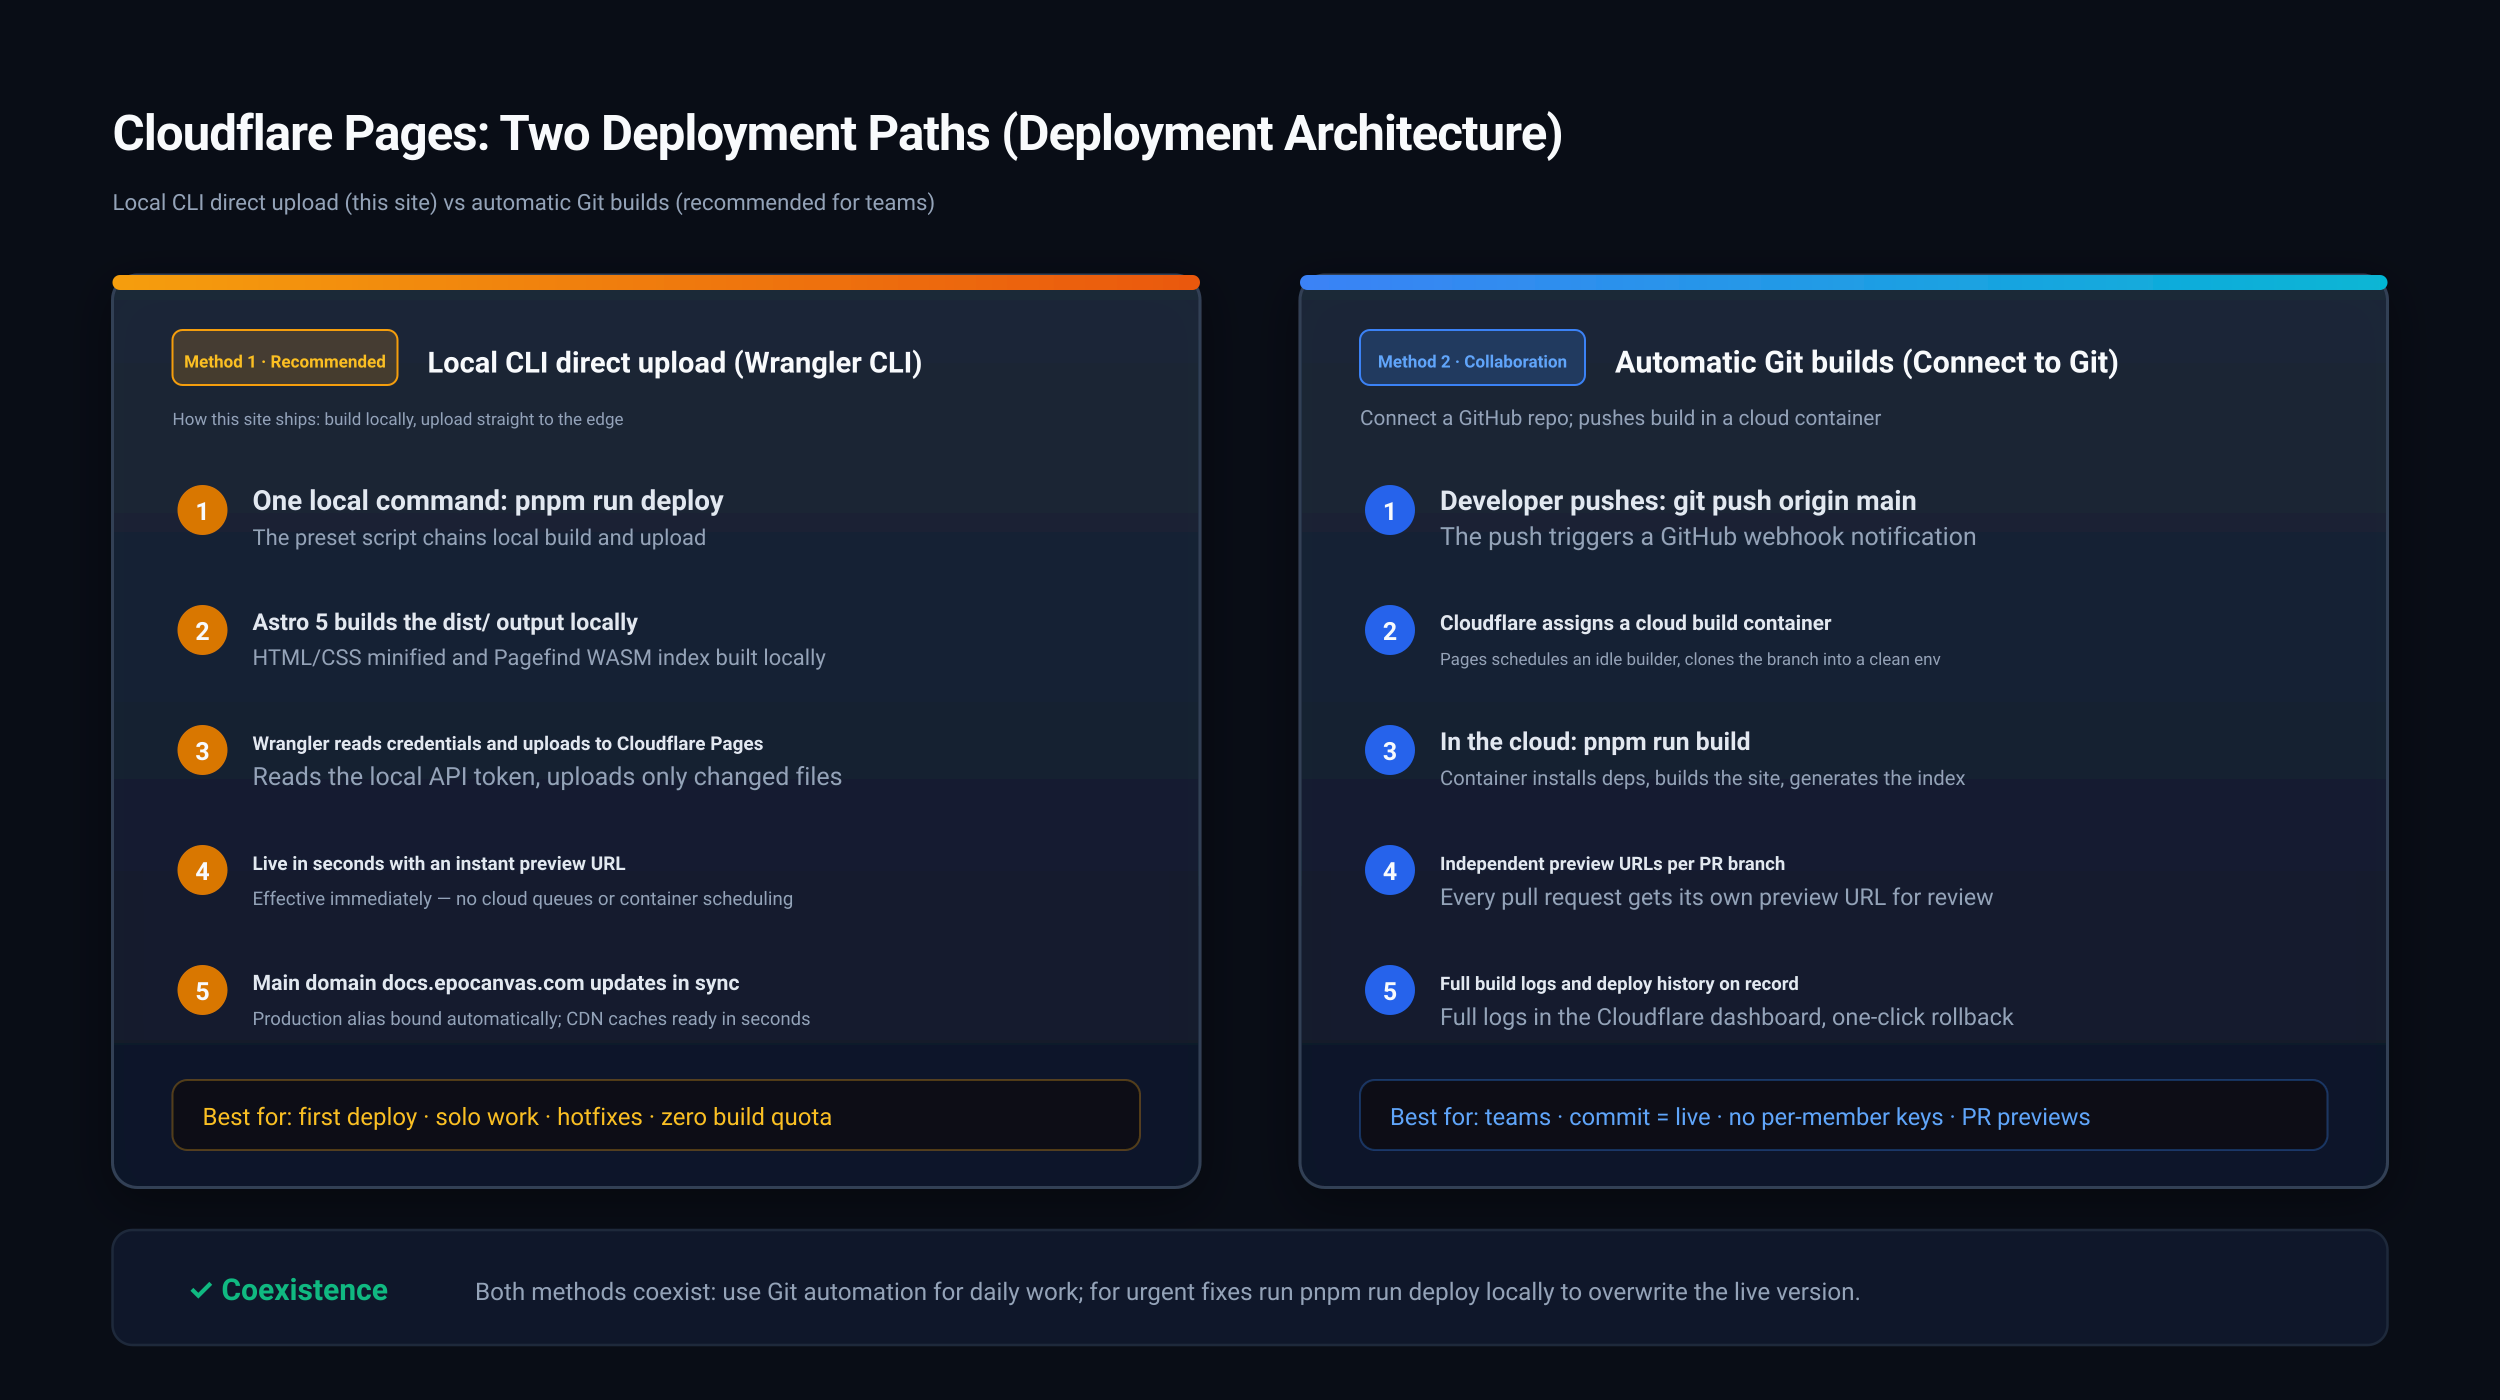
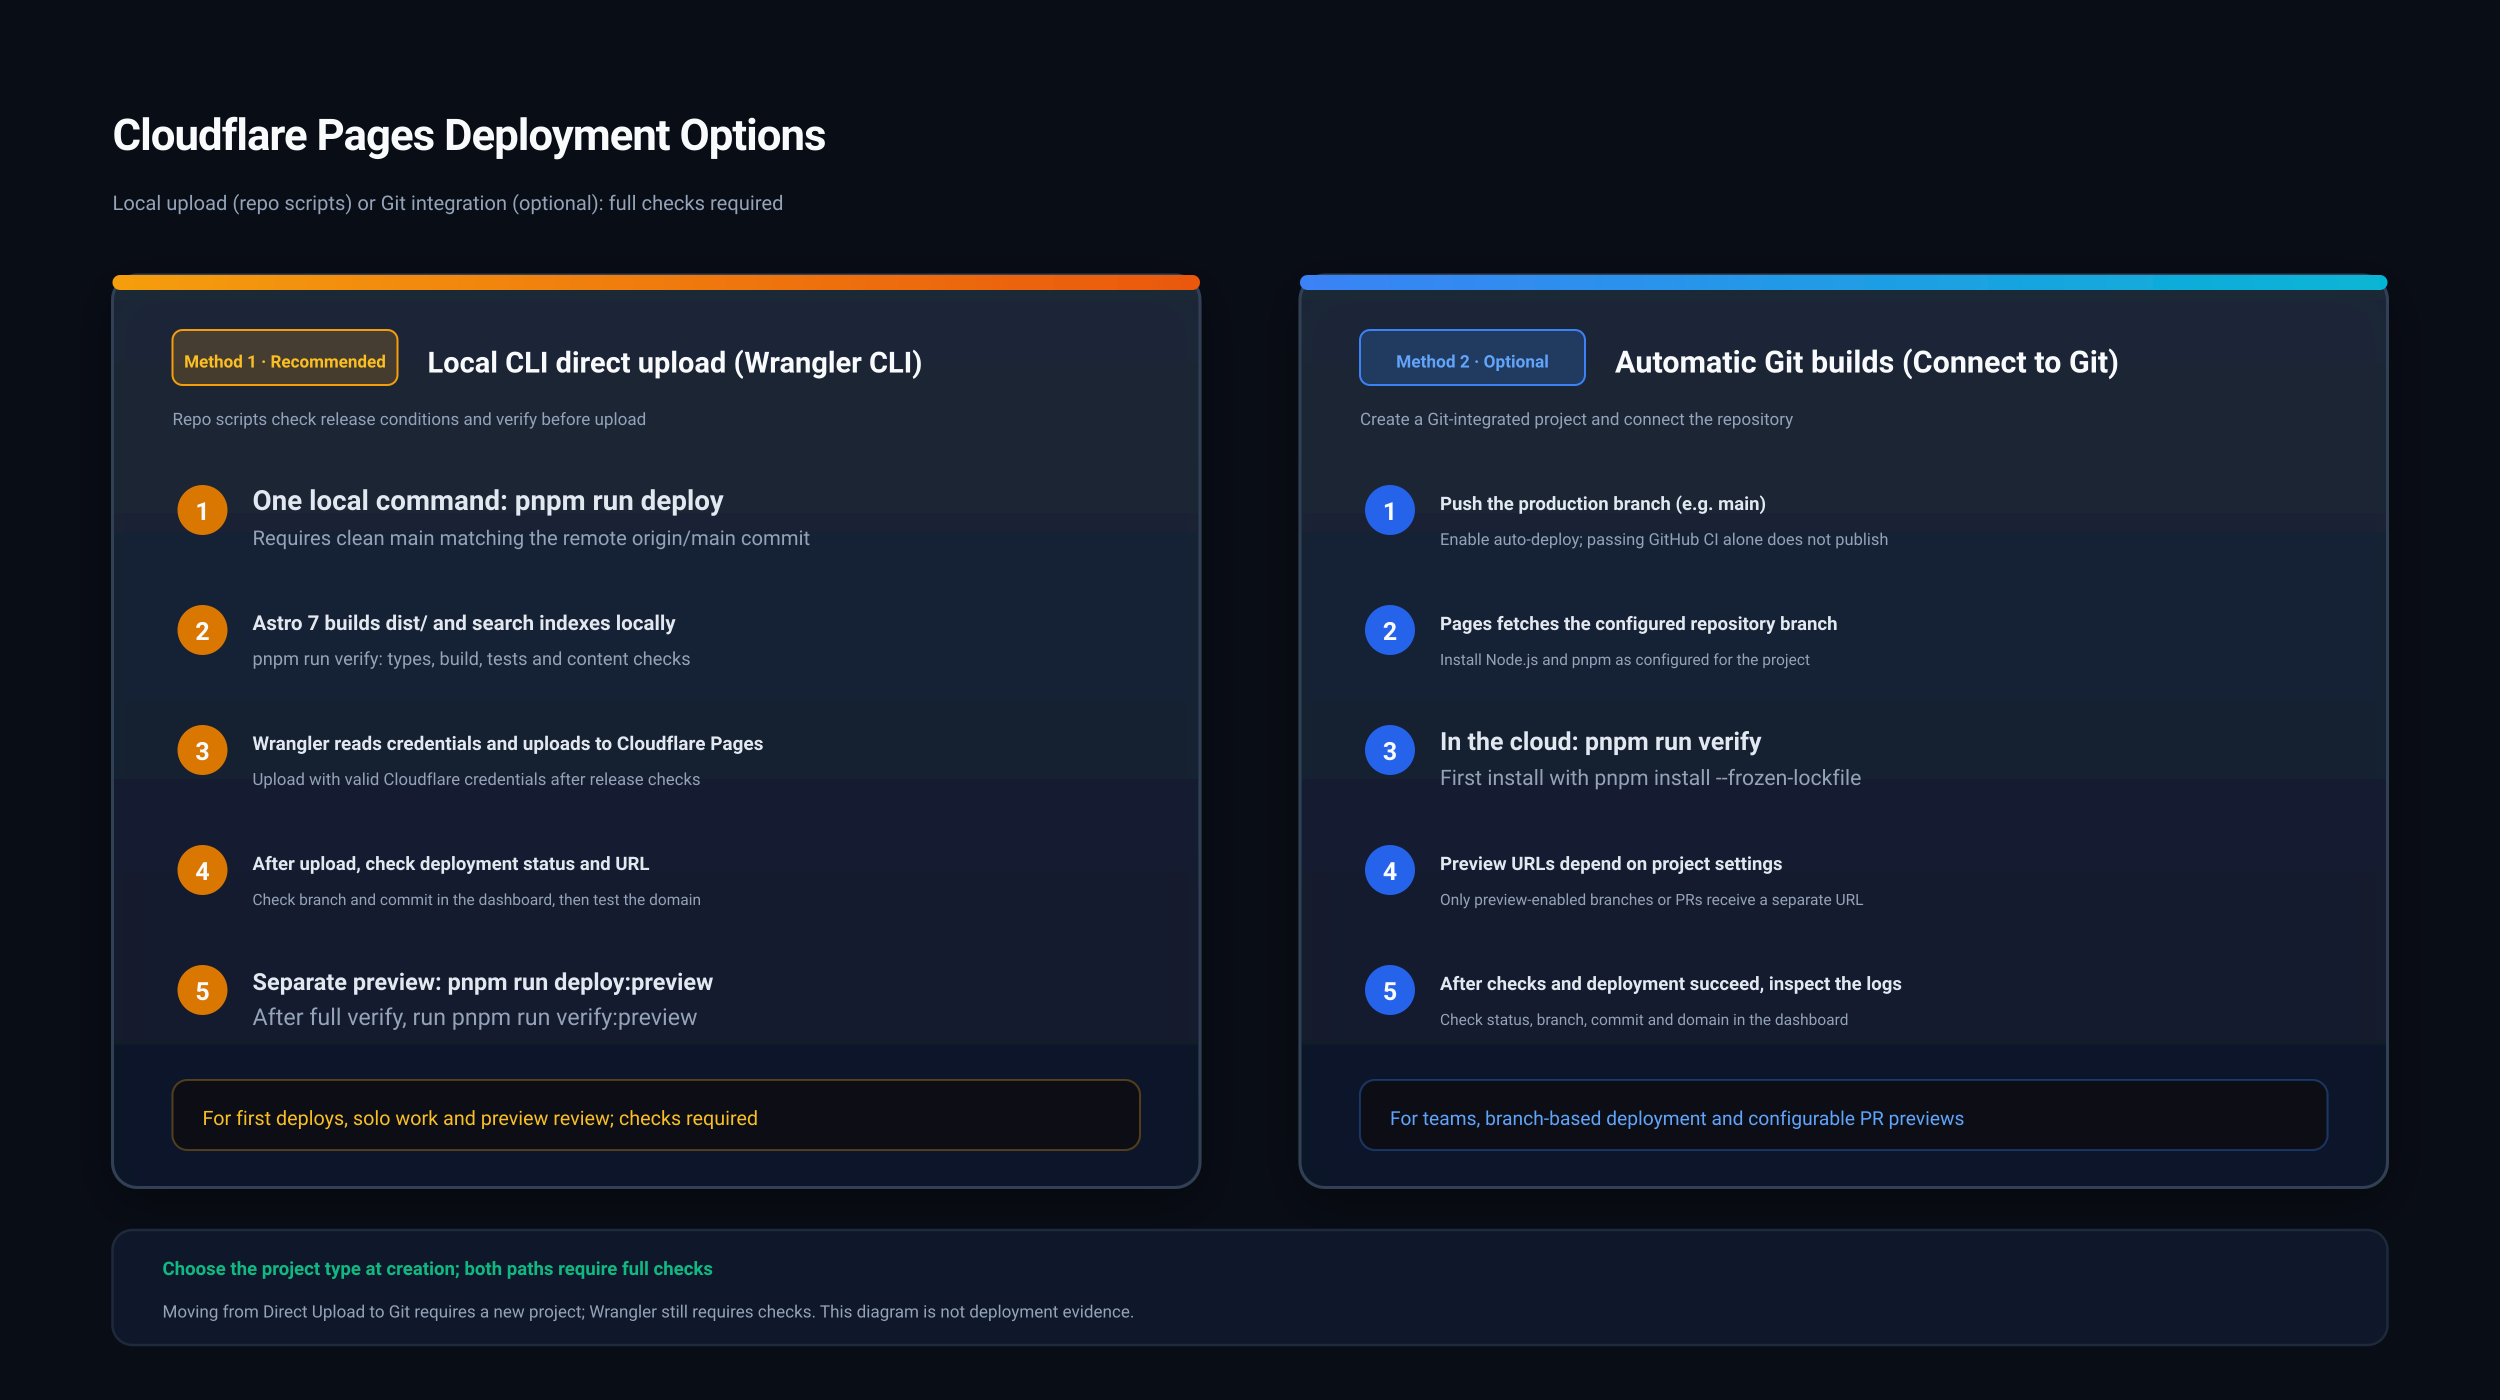
<svg xmlns="http://www.w3.org/2000/svg" viewBox="0 0 1000 560" width="100%" height="100%" style="background:#090d16; font-family:-apple-system,BlinkMacSystemFont,'Segoe UI',Roboto,Helvetica,Arial,sans-serif;">
  <defs>
    <linearGradient id="dc-card" x1="0%" y1="0%" x2="0%" y2="100%">
      <stop offset="0%" stop-color="#1e293b" stop-opacity="0.95" />
      <stop offset="100%" stop-color="#0f172a" stop-opacity="0.95" />
    </linearGradient>
    <linearGradient id="grad-amber-orange" x1="0%" y1="0%" x2="100%" y2="0%">
      <stop offset="0%" stop-color="#f59e0b" />
      <stop offset="100%" stop-color="#ea580c" />
    </linearGradient>
    <linearGradient id="grad-blue-cyan" x1="0%" y1="0%" x2="100%" y2="0%">
      <stop offset="0%" stop-color="#3b82f6" />
      <stop offset="100%" stop-color="#06b6d4" />
    </linearGradient>
    <filter id="dc-shadow" x="-5%" y="-5%" width="110%" height="110%">
      <feDropShadow dx="0" dy="6" stdDeviation="10" flood-color="#000000" flood-opacity="0.4" />
    </filter>
  </defs>
  <rect width="1000" height="560" fill="#090d16" />
  <g transform="translate(45, 36)">
-     <text x="0" y="24" fill="#f8fafc" font-size="19.7" font-weight="700" letter-spacing="-0.4">Cloudflare Pages: Two Deployment Paths (Deployment Architecture)</text>
-     <text x="0" y="48" fill="#94a3b8" font-size="8.9">Local CLI direct upload (this site) vs automatic Git builds (recommended for teams)</text>
+     <text x="0" y="24" fill="#f8fafc" font-size="17.5" font-weight="700" letter-spacing="-0.4">Cloudflare Pages Deployment Options</text>
+     <text x="0" y="48" fill="#94a3b8" font-size="8.06">Local upload (repo scripts) or Git integration (optional): full checks required</text>
  </g>
  <g transform="translate(45, 110)" filter="url(#dc-shadow)">
    <rect width="435" height="365" rx="10" fill="url(#dc-card)" stroke="#334155" stroke-width="1.2" />
    <rect width="435" height="6" rx="3" fill="url(#grad-amber-orange)" />
    <g transform="translate(24, 22)">
      <rect width="90" height="22" rx="4" fill="#f59e0b" fill-opacity="0.2" stroke="#f59e0b" stroke-width="0.8" />
      <text x="45" y="15" fill="#fbbf24" font-size="6.82" font-weight="700" text-anchor="middle">Method 1 · Recommended</text>
      <text x="102" y="17" fill="#f8fafc" font-size="11.6" font-weight="700">Local CLI direct upload (Wrangler CLI)</text>
-       <text x="0" y="38" fill="#94a3b8" font-size="6.82">How this site ships: build locally, upload straight to the edge</text>
+       <text x="0" y="38" fill="#94a3b8" font-size="6.82">Repo scripts check release conditions and verify before upload</text>
    </g>
    <g transform="translate(24, 80)">
      <g transform="translate(0, 0)">
        <circle cx="12" cy="14" r="10" fill="#d97706" />
        <text x="12" y="18" fill="#f8fafc" font-size="10" font-weight="700" text-anchor="middle">1</text>
        <text x="32" y="14" fill="#e2e8f0" font-size="11.1" font-weight="600">One local command: pnpm run deploy</text>
-         <text x="32" y="28" fill="#94a3b8" font-size="8.8">The preset script chains local build and upload</text>
+         <text x="32" y="28" fill="#94a3b8" font-size="8.1">Requires clean main matching the remote origin/main commit</text>
      </g>
      <g transform="translate(0, 48)">
        <circle cx="12" cy="14" r="10" fill="#d97706" />
        <text x="12" y="18" fill="#f8fafc" font-size="10" font-weight="700" text-anchor="middle">2</text>
-         <text x="32" y="14" fill="#e2e8f0" font-size="9.3" font-weight="600">Astro 5 builds the dist/ output locally</text>
-         <text x="32" y="28" fill="#94a3b8" font-size="8.8">HTML/CSS minified and Pagefind WASM index built locally</text>
+         <text x="32" y="14" fill="#e2e8f0" font-size="8.2" font-weight="600">Astro 7 builds dist/ and search indexes locally</text>
+         <text x="32" y="28" fill="#94a3b8" font-size="7.3">pnpm run verify: types, build, tests and content checks</text>
      </g>
      <g transform="translate(0, 96)">
        <circle cx="12" cy="14" r="10" fill="#d97706" />
        <text x="12" y="18" fill="#f8fafc" font-size="10" font-weight="700" text-anchor="middle">3</text>
        <text x="32" y="14" fill="#e2e8f0" font-size="7.6" font-weight="600">Wrangler reads credentials and uploads to Cloudflare Pages</text>
-         <text x="32" y="28" fill="#94a3b8" font-size="10">Reads the local API token, uploads only changed files</text>
+         <text x="32" y="28" fill="#94a3b8" font-size="6.7">Upload with valid Cloudflare credentials after release checks</text>
      </g>
      <g transform="translate(0, 144)">
        <circle cx="12" cy="14" r="10" fill="#d97706" />
        <text x="12" y="18" fill="#f8fafc" font-size="10" font-weight="700" text-anchor="middle">4</text>
-         <text x="32" y="14" fill="#e2e8f0" font-size="7.6" font-weight="600">Live in seconds with an instant preview URL</text>
-         <text x="32" y="28" fill="#94a3b8" font-size="7.5">Effective immediately — no cloud queues or container scheduling</text>
+         <text x="32" y="14" fill="#e2e8f0" font-size="7.44" font-weight="600">After upload, check deployment status and URL</text>
+         <text x="32" y="28" fill="#94a3b8" font-size="6.2">Check branch and commit in the dashboard, then test the domain</text>
      </g>
      <g transform="translate(0, 192)">
        <circle cx="12" cy="14" r="10" fill="#d97706" />
        <text x="12" y="18" fill="#f8fafc" font-size="10" font-weight="700" text-anchor="middle">5</text>
-         <text x="32" y="14" fill="#e2e8f0" font-size="8.5" font-weight="600">Main domain docs.epocanvas.com updates in sync</text>
-         <text x="32" y="28" fill="#94a3b8" font-size="7.4">Production alias bound automatically; CDN caches ready in seconds</text>
+         <text x="32" y="14" fill="#e2e8f0" font-size="9.4" font-weight="600">Separate preview: pnpm run deploy:preview</text>
+         <text x="32" y="28" fill="#94a3b8" font-size="9.3">After full verify, run pnpm run verify:preview</text>
      </g>
    </g>
    <rect x="24" y="322" width="387" height="28" rx="6" fill="#0b0f19" stroke="#f59e0b" stroke-opacity="0.3" stroke-width="0.8" />
-     <text x="36" y="340" fill="#fbbf24" font-size="9.6">Best for: first deploy · solo work · hotfixes · zero build quota</text>
+     <text x="36" y="340" fill="#fbbf24" font-size="7.9">For first deploys, solo work and preview review; checks required</text>
  </g>
  <g transform="translate(520, 110)" filter="url(#dc-shadow)">
    <rect width="435" height="365" rx="10" fill="url(#dc-card)" stroke="#334155" stroke-width="1.2" />
    <rect width="435" height="6" rx="3" fill="url(#grad-blue-cyan)" />
    <g transform="translate(24, 22)">
      <rect width="90" height="22" rx="4" fill="#3b82f6" fill-opacity="0.2" stroke="#3b82f6" stroke-width="0.8" />
-       <text x="45" y="15" fill="#60a5fa" font-size="6.82" font-weight="700" text-anchor="middle">Method 2 · Collaboration</text>
+       <text x="45" y="15" fill="#60a5fa" font-size="6.9" font-weight="700" text-anchor="middle">Method 2 · Optional</text>
      <text x="102" y="17" fill="#f8fafc" font-size="12.2" font-weight="700">Automatic Git builds (Connect to Git)</text>
-       <text x="0" y="38" fill="#94a3b8" font-size="8.3">Connect a GitHub repo; pushes build in a cloud container</text>
+       <text x="0" y="38" fill="#94a3b8" font-size="6.82">Create a Git-integrated project and connect the repository</text>
    </g>
    <g transform="translate(24, 80)">
      <g transform="translate(0, 0)">
        <circle cx="12" cy="14" r="10" fill="#2563eb" />
        <text x="12" y="18" fill="#f8fafc" font-size="10" font-weight="700" text-anchor="middle">1</text>
-         <text x="32" y="14" fill="#e2e8f0" font-size="10.9" font-weight="600">Developer pushes: git push origin main</text>
-         <text x="32" y="28" fill="#94a3b8" font-size="10">The push triggers a GitHub webhook notification</text>
+         <text x="32" y="14" fill="#e2e8f0" font-size="7.44" font-weight="600">Push the production branch (e.g. main)</text>
+         <text x="32" y="28" fill="#94a3b8" font-size="6.6">Enable auto-deploy; passing GitHub CI alone does not publish</text>
      </g>
      <g transform="translate(0, 48)">
        <circle cx="12" cy="14" r="10" fill="#2563eb" />
        <text x="12" y="18" fill="#f8fafc" font-size="10" font-weight="700" text-anchor="middle">2</text>
-         <text x="32" y="14" fill="#e2e8f0" font-size="8.3" font-weight="600">Cloudflare assigns a cloud build container</text>
-         <text x="32" y="28" fill="#94a3b8" font-size="6.8">Pages schedules an idle builder, clones the branch into a clean env</text>
+         <text x="32" y="14" fill="#e2e8f0" font-size="7.44" font-weight="600">Pages fetches the configured repository branch</text>
+         <text x="32" y="28" fill="#94a3b8" font-size="6.2">Install Node.js and pnpm as configured for the project</text>
      </g>
      <g transform="translate(0, 96)">
        <circle cx="12" cy="14" r="10" fill="#2563eb" />
        <text x="12" y="18" fill="#f8fafc" font-size="10" font-weight="700" text-anchor="middle">3</text>
-         <text x="32" y="14" fill="#e2e8f0" font-size="9.9" font-weight="600">In the cloud: pnpm run build</text>
-         <text x="32" y="28" fill="#94a3b8" font-size="8.1">Container installs deps, builds the site, generates the index</text>
+         <text x="32" y="14" fill="#e2e8f0" font-size="10" font-weight="600">In the cloud: pnpm run verify</text>
+         <text x="32" y="28" fill="#94a3b8" font-size="8.5">First install with pnpm install --frozen-lockfile</text>
      </g>
      <g transform="translate(0, 144)">
        <circle cx="12" cy="14" r="10" fill="#2563eb" />
        <text x="12" y="18" fill="#f8fafc" font-size="10" font-weight="700" text-anchor="middle">4</text>
-         <text x="32" y="14" fill="#e2e8f0" font-size="7.44" font-weight="600">Independent preview URLs per PR branch</text>
-         <text x="32" y="28" fill="#94a3b8" font-size="9.3">Every pull request gets its own preview URL for review</text>
+         <text x="32" y="14" fill="#e2e8f0" font-size="7.44" font-weight="600">Preview URLs depend on project settings</text>
+         <text x="32" y="28" fill="#94a3b8" font-size="6.2">Only preview-enabled branches or PRs receive a separate URL</text>
      </g>
      <g transform="translate(0, 192)">
        <circle cx="12" cy="14" r="10" fill="#2563eb" />
        <text x="12" y="18" fill="#f8fafc" font-size="10" font-weight="700" text-anchor="middle">5</text>
-         <text x="32" y="14" fill="#e2e8f0" font-size="7.44" font-weight="600">Full build logs and deploy history on record</text>
-         <text x="32" y="28" fill="#94a3b8" font-size="9.4">Full logs in the Cloudflare dashboard, one-click rollback</text>
+         <text x="32" y="14" fill="#e2e8f0" font-size="7.44" font-weight="600">After checks and deployment succeed, inspect the logs</text>
+         <text x="32" y="28" fill="#94a3b8" font-size="6.2">Check status, branch, commit and domain in the dashboard</text>
      </g>
    </g>
    <rect x="24" y="322" width="387" height="28" rx="6" fill="#0b0f19" stroke="#3b82f6" stroke-opacity="0.3" stroke-width="0.8" />
-     <text x="36" y="340" fill="#60a5fa" font-size="9.5">Best for: teams · commit = live · no per-member keys · PR previews</text>
+     <text x="36" y="340" fill="#60a5fa" font-size="7.7">For teams, branch-based deployment and configurable PR previews</text>
  </g>
  <g transform="translate(45, 492)">
    <rect width="910" height="46" rx="8" fill="#0f172a" stroke="#1e293b" stroke-width="1" />
-     <text x="30" y="28" fill="#10b981" font-size="12" font-weight="700">✓ Coexistence</text>
-     <text x="145" y="28" fill="#94a3b8" font-size="9.7">Both methods coexist: use Git automation for daily work; for urgent fixes run pnpm run deploy locally to overwrite the live version.</text>
+     <text x="20" y="18" fill="#10b981" font-size="7.44" font-weight="700">Choose the project type at creation; both paths require full checks</text>
+     <text x="20" y="35" fill="#94a3b8" font-size="6.82">Moving from Direct Upload to Git requires a new project; Wrangler still requires checks. This diagram is not deployment evidence.</text>
  </g>
</svg>
